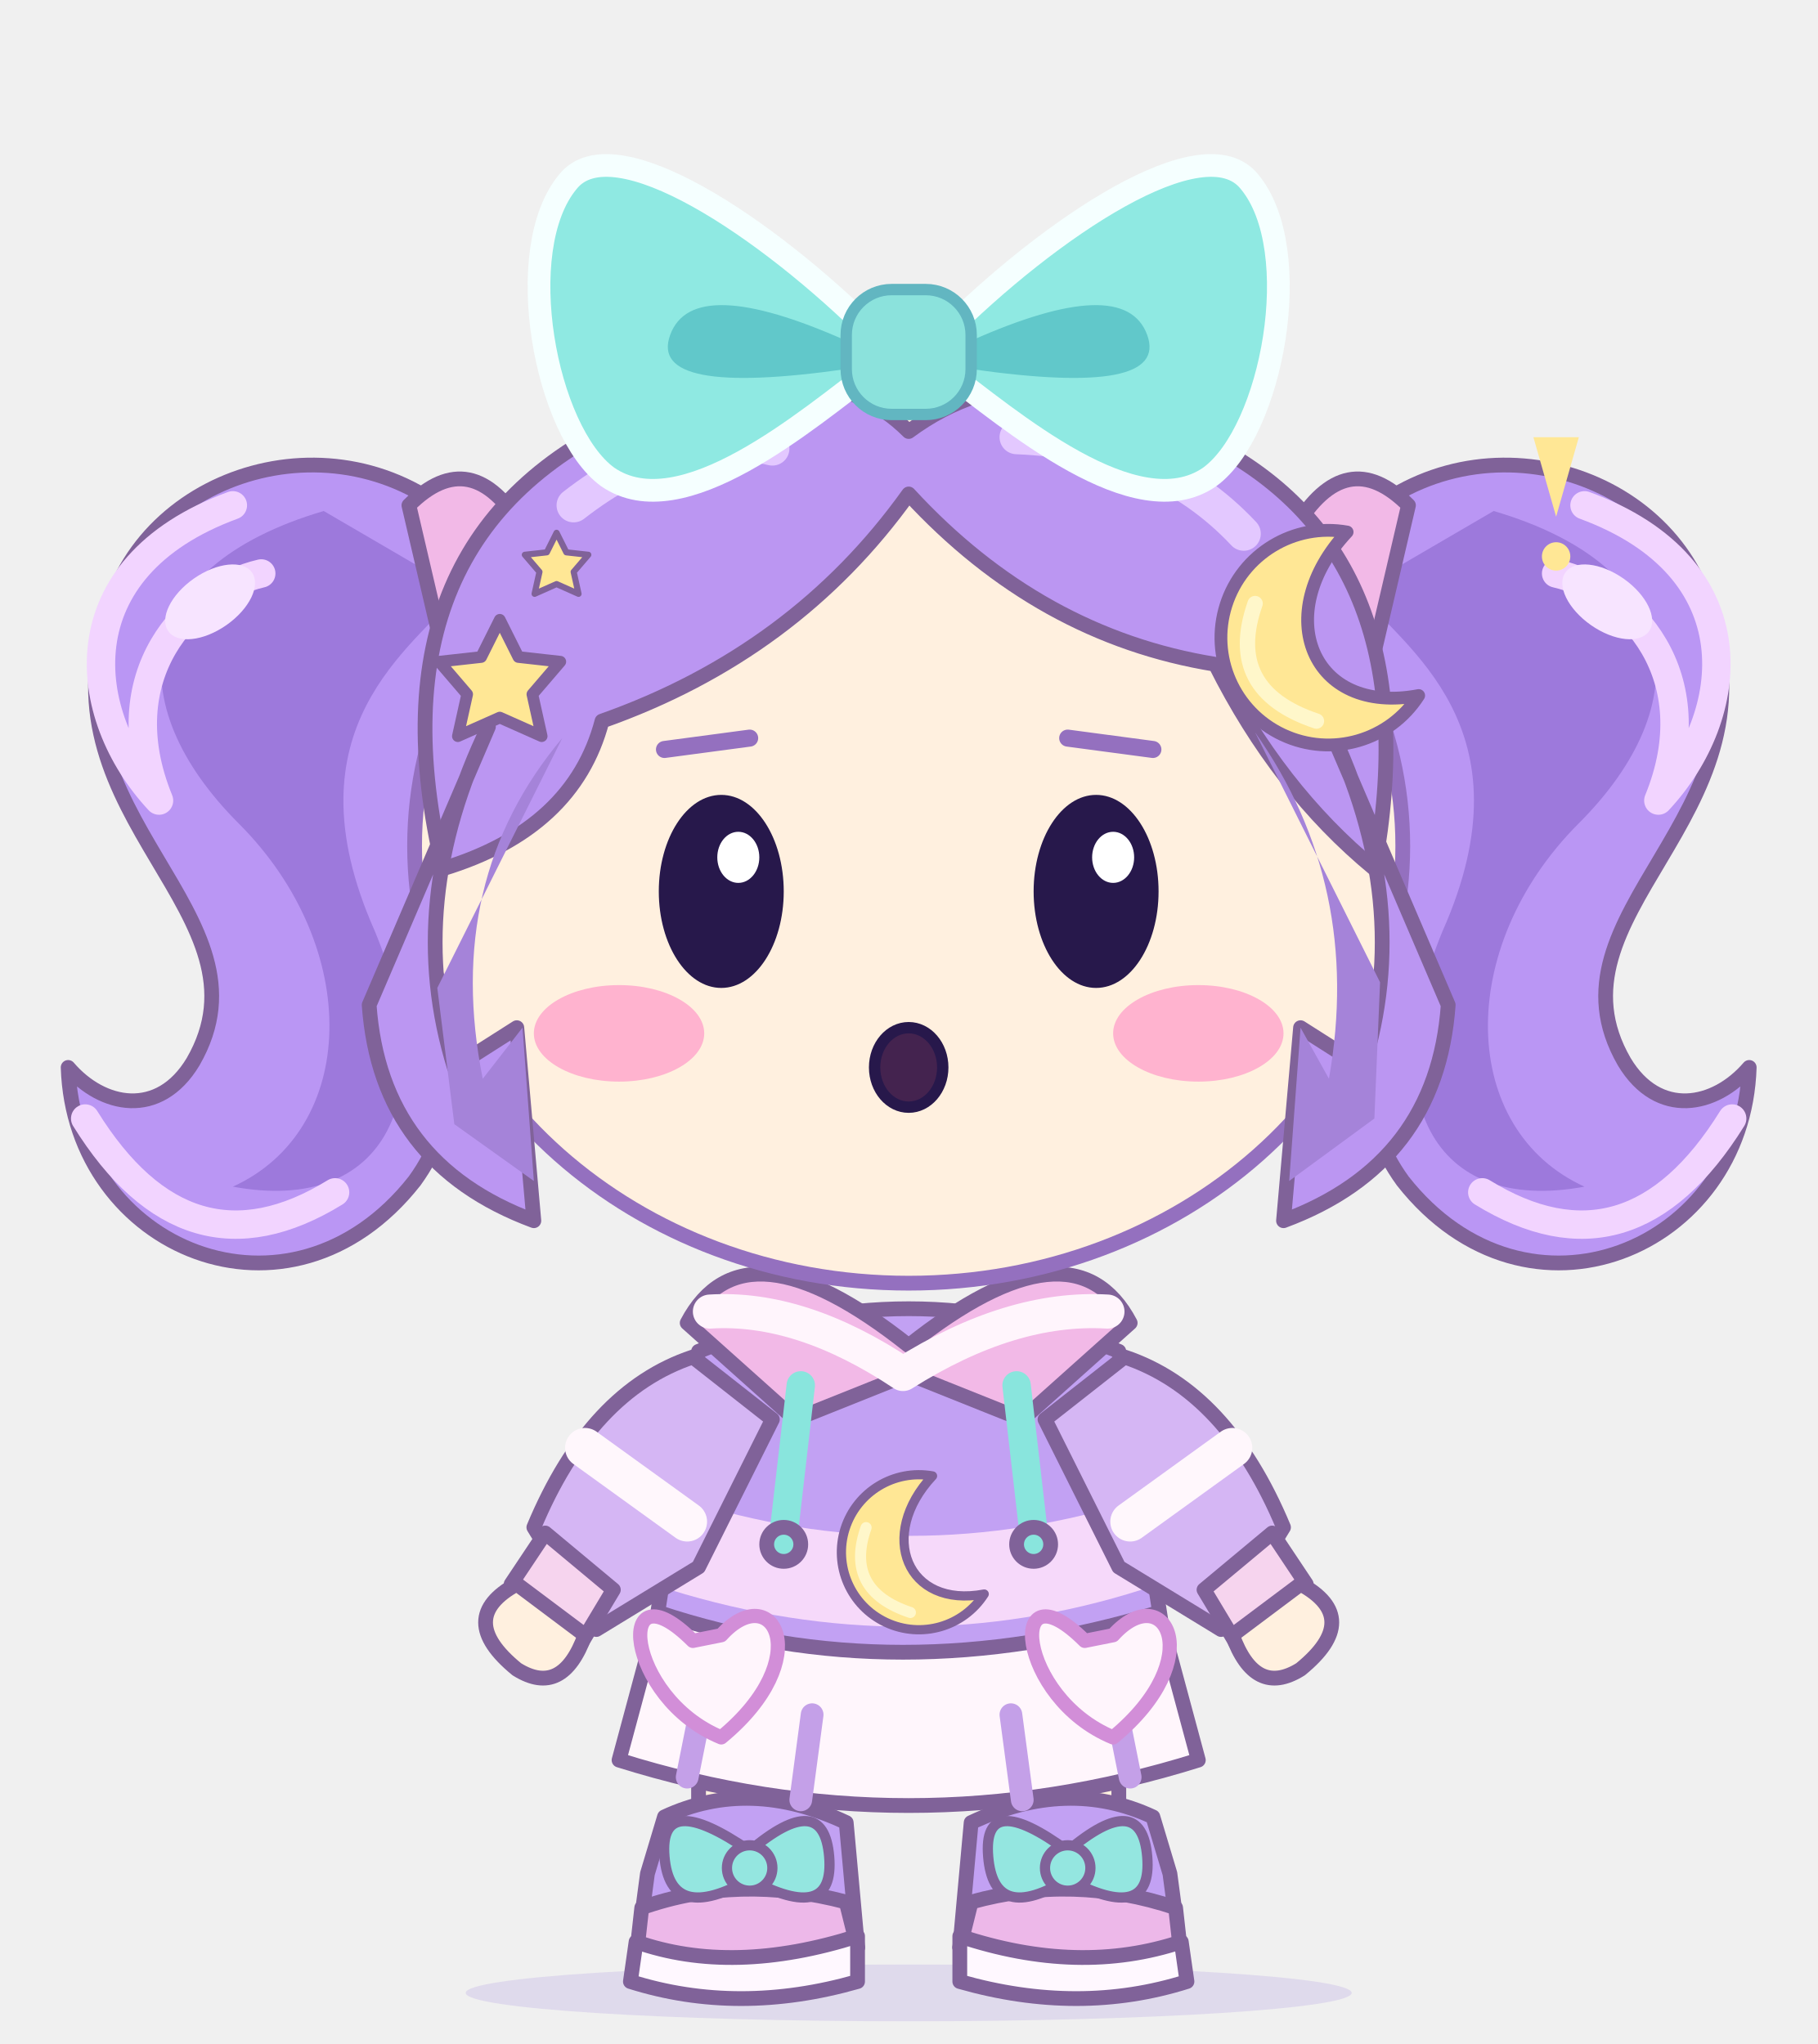
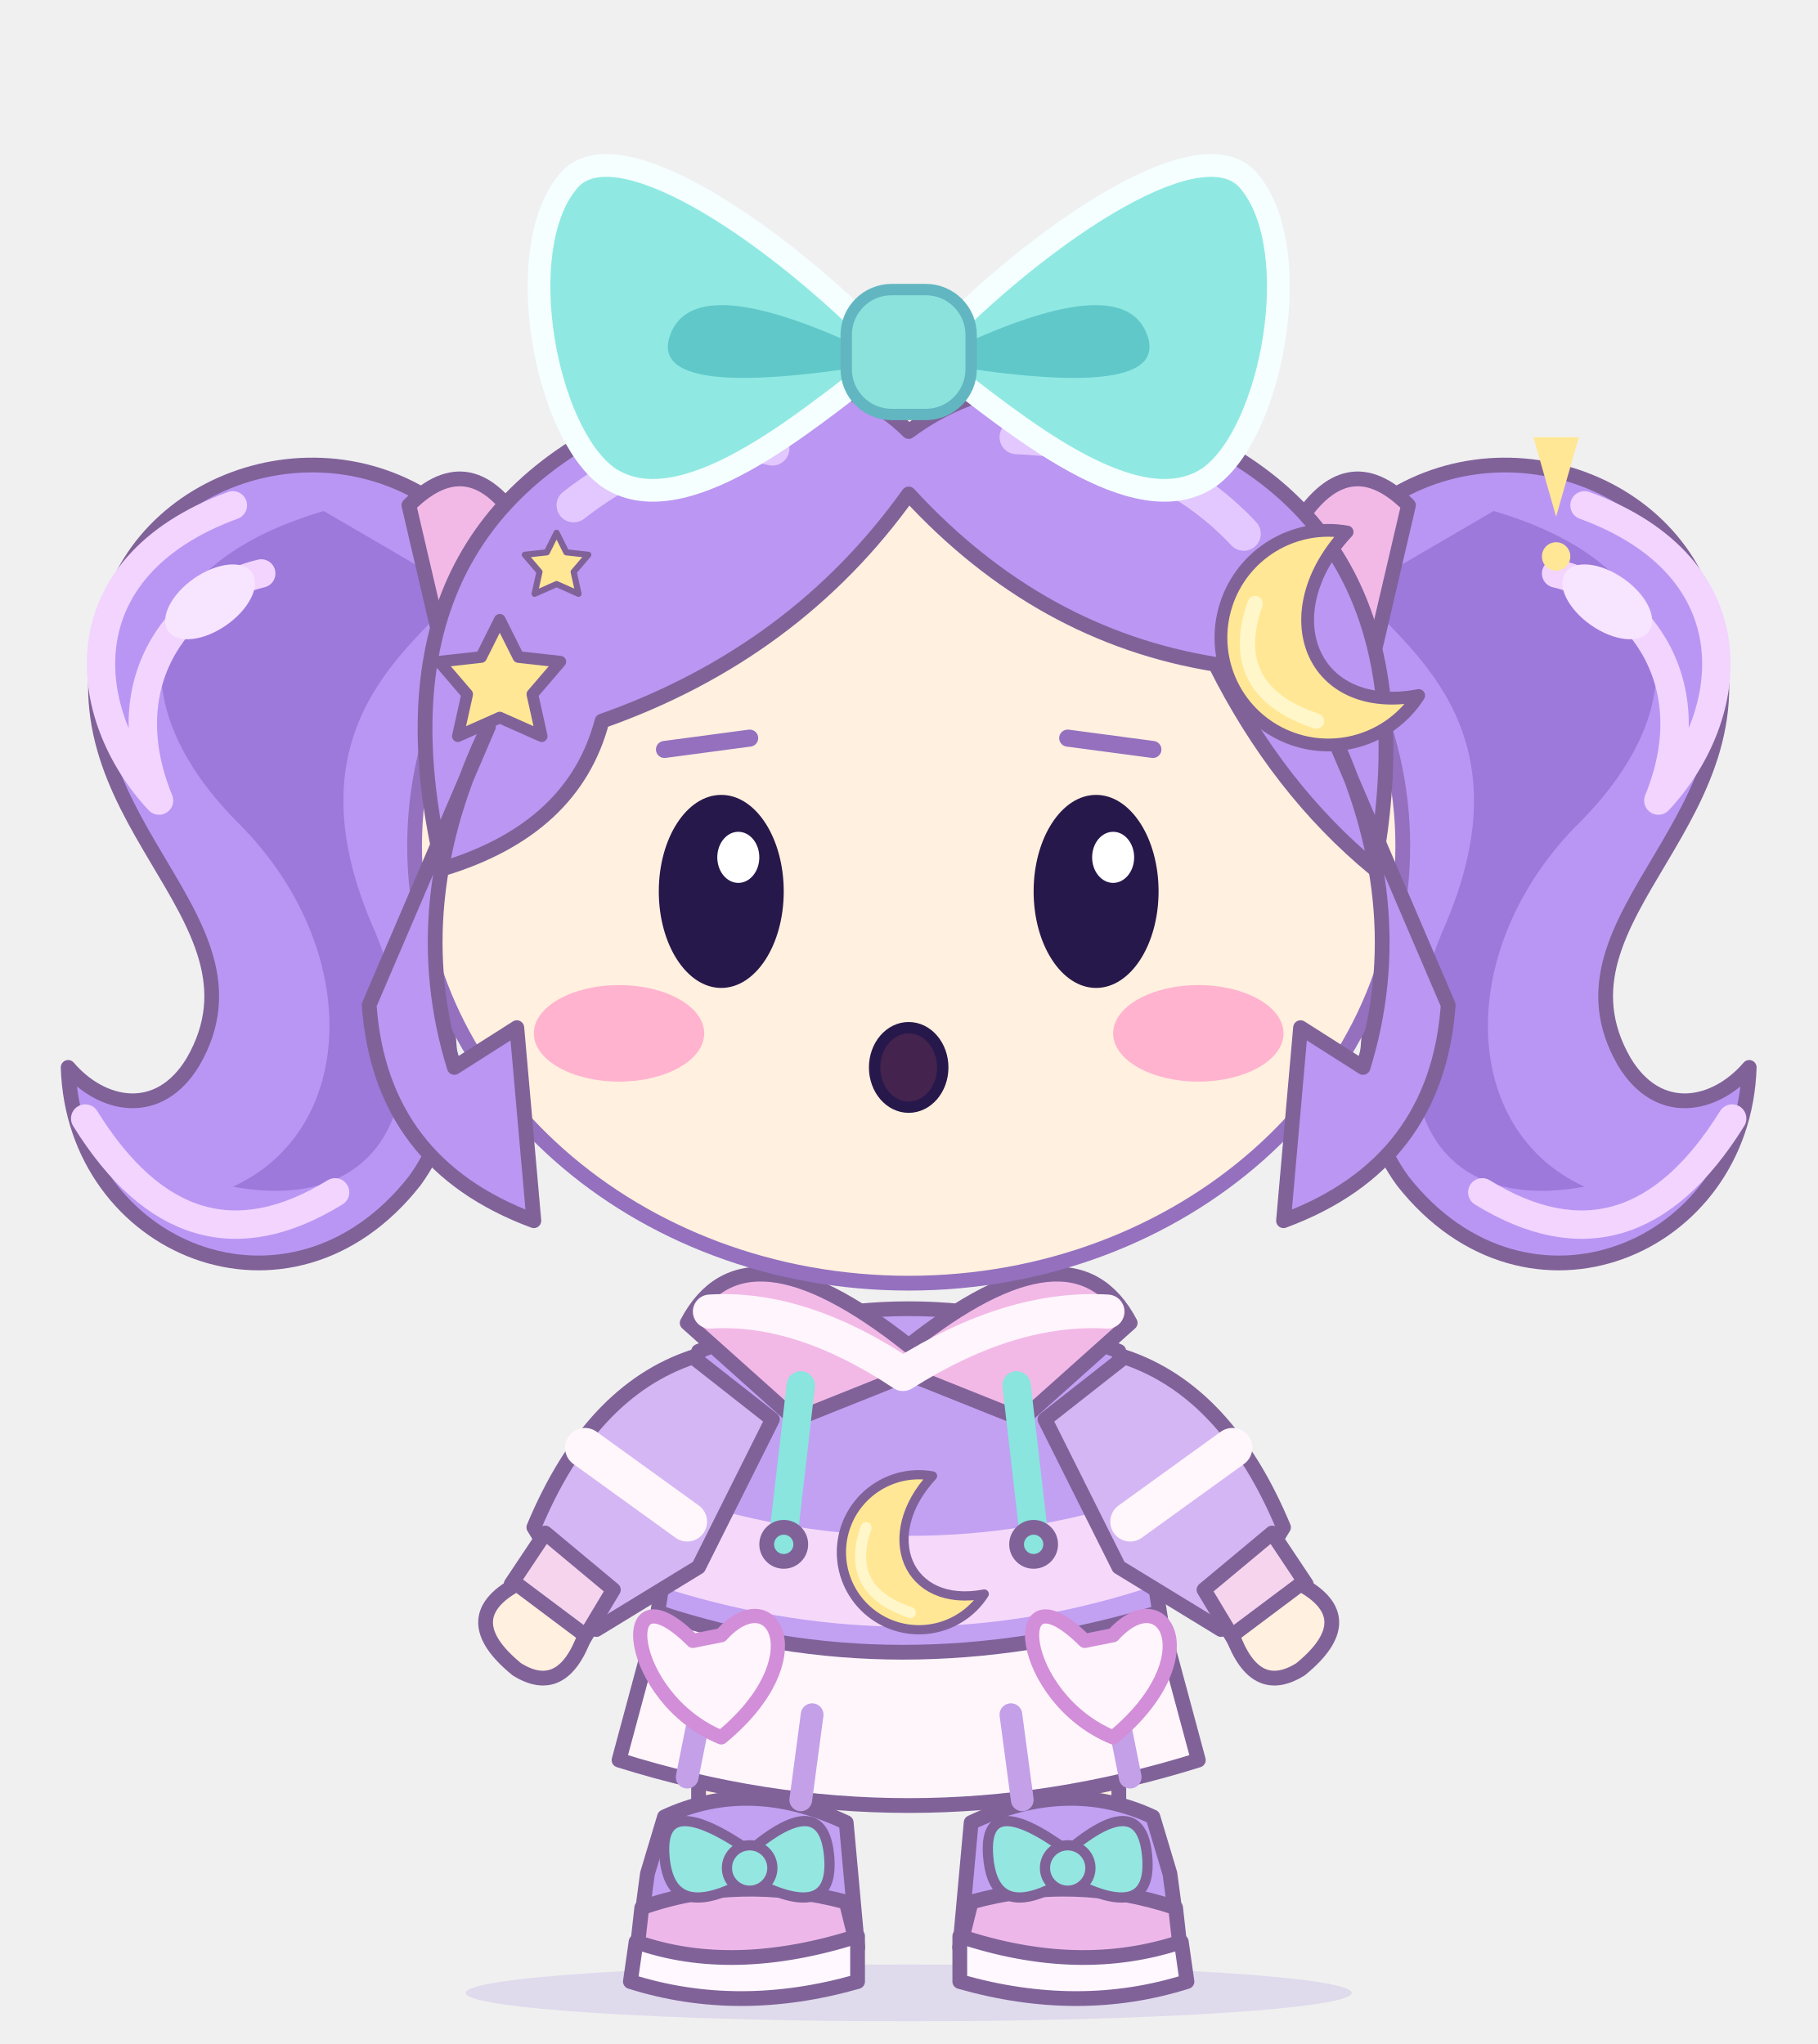
<svg xmlns="http://www.w3.org/2000/svg" class="luna2" viewBox="0 0 320 360" preserveAspectRatio="xMidYMid meet" role="img" aria-label="Luna — error" data-character="luna" data-science-outfit="false" data-listening-disabled="false" data-state="error" data-outfit="home" data-reduced-motion="true" data-audio="unavailable" data-compact="false">
  <ellipse class="l2-ground" cx="160" cy="351" rx="78" ry="5" fill="#a58cdd" opacity=".22" />
  <g class="l2-character" fill="none" stroke="#806299" stroke-width="2.6" stroke-linecap="round" stroke-linejoin="round">
    <g transform="translate(0 0)">
      <g transform="translate(83 108)">
        <g class="l2-pigtail" style="transform-origin:0 0">
          <g transform="translate(-83 -108)">
            <path d="M83 94C62 72 26 82 19 108 7 144 49 161 34 187 28 197 18 195 12 188 13 220 51 236 73 208 89 186 68 162 78 141 88 125 101 110 83 94Z" fill="#ba96f4" />
            <path d="M57 90C23 100 21 124 42 145 64 167 63 199 41 209 68 214 78 193 66 164 50 128 73 114 81 104Z" fill="#9d79dc" stroke="none" />
            <path d="M41 89C11 100 14 126 28 141 19 119 33 104 46 101M15 197Q33 226 59 210" fill="none" stroke="#f2d4ff" stroke-width="5" />
            <ellipse cx="37" cy="106" rx="9" ry="5" transform="rotate(-35 37 106)" fill="#f7e4ff" stroke="none" />
            <path d="M72 89Q83 78 92 93L94 112 79 119Z" fill="#f2b9e7" />
          </g>
        </g>
      </g>
    </g>
    <g transform="translate(320 0) scale(-1 1)">
      <g transform="translate(83 108)">
        <g class="l2-pigtail" style="transform-origin:0 0">
          <g transform="translate(-83 -108)">
            <path d="M83 94C62 72 26 82 19 108 7 144 49 161 34 187 28 197 18 195 12 188 13 220 51 236 73 208 89 186 68 162 78 141 88 125 101 110 83 94Z" fill="#ba96f4" />
            <path d="M57 90C23 100 21 124 42 145 64 167 63 199 41 209 68 214 78 193 66 164 50 128 73 114 81 104Z" fill="#9d79dc" stroke="none" />
            <path d="M41 89C11 100 14 126 28 141 19 119 33 104 46 101M15 197Q33 226 59 210" fill="none" stroke="#f2d4ff" stroke-width="5" />
            <ellipse cx="37" cy="106" rx="9" ry="5" transform="rotate(-35 37 106)" fill="#f7e4ff" stroke="none" />
            <path d="M72 89Q83 78 92 93L94 112 79 119Z" fill="#f2b9e7" />
          </g>
        </g>
      </g>
    </g>
    <g class="l2-body">
      <g class="l2-feet">
        <path d="M123 300V324H145V300M175 300V324H197V300" fill="#fff0df" />
        <path d="M117 320Q132 313 149 321L151 343Q136 351 112 345L114 330Z M171 321Q188 313 203 320L206 330 208 345Q184 351 169 343Z" fill="#c2a1f3" />
        <path d="M113 336Q130 330 149 335L151 343Q132 350 112 345ZM171 335Q189 330 207 336L208 345Q189 350 169 343Z" fill="#edb8e9" />
        <path d="M112 342Q129 348 151 341V349Q130 355 111 349ZM169 341Q190 348 208 342L209 349Q190 355 169 349Z" fill="#fff8ff" />
        <g fill="#94e6e0" stroke-width="1.8">
          <path d="M132 326Q116 315 117 327T132 331Q147 339 146 327T132 326ZM188 326Q173 315 174 327T188 331Q203 339 202 327T188 326Z" />
          <circle cx="132" cy="329" r="4" />
          <circle cx="188" cy="329" r="4" />
        </g>
        <g class="liam-laces" fill="none" stroke="#f6f7ff" stroke-width="2.5">
          <path d="m121 323 20 2m-21 3 21 2m38-5 20-2m-20 7 21-2" />
        </g>
      </g>
      <g class="l2-outfit-home">
        <path d="M123 238Q160 223 197 238L207 302Q160 318 113 302Z" fill="#c2a1f3" />
        <path d="M116 284Q158 298 204 284L211 310Q160 326 109 310Z" fill="#fff6fc" />
        <path d="M124 298 121 313M143 302 141 317M178 302 180 317M196 298 199 313" fill="none" stroke="#c4a0e8" stroke-width="4" />
        <path d="M120 264Q160 277 201 264V280Q160 293 118 280Z" fill="#f6d9fa" stroke="none" />
        <path d="M121 233Q131 214 160 237 189 214 199 233L180 250 160 242 140 250Z" fill="#f2b9e7" />
        <path d="M125 231Q141 230 159 242 178 230 195 231" fill="none" stroke="#fff5fc" stroke-width="6" />
        <path d="M141 244 138 270M179 244 182 270" fill="none" stroke="#89e5dd" stroke-width="5" />
        <circle cx="138" cy="272" r="3" fill="#89e5dd" />
        <circle cx="182" cy="272" r="3" fill="#89e5dd" />
        <path transform="translate(159 271) scale(0.65)" d="M8-17A21 21 0 1 0 22 15C1 19-7-1 8-17Z" fill="#ffe795" stroke="#806299" stroke-width="2.5" />
        <path transform="translate(159 271) scale(0.65)" d="M-10-3Q-16 14 2 20" fill="none" stroke="#fff7ca" stroke-width="3" />
        <g class="l2-detail" fill="#fff5fc" stroke="#d28ed8" stroke-width="2.5">
          <path d="M122 289C108 275 110 299 127 306 144 292 136 278 127 288Z" />
          <path d="M191 289C177 275 179 299 196 306 213 292 205 278 196 288Z" />
        </g>
      </g>
      <g class="l2-outfit-enterprise">
        <path d="M124 282H196L205 311Q160 323 115 311Z" fill="#8a73b6" />
        <path d="M126 235Q160 225 194 235L201 294Q180 304 160 293 140 304 119 294Z" fill="#9981c3" />
        <path d="M143 231 160 259 177 231Z" fill="#fff6fc" />
        <path d="M137 233 148 251 140 258 160 283 151 241M183 233 172 251 180 258 160 283 169 241" fill="#bfa0eb" />
        <path d="M151 240 160 247 169 240 168 255 160 250 152 255Z" fill="#8de3da" />
        <circle cx="160" cy="283" r="2.6" fill="#ffdfa3" stroke="none" />
        <path d="M126 281H140M180 281H194" stroke="#d9c2f5" stroke-width="3" />
        <g class="l2-detail">
          <path d="M179 250V268" stroke="#8de3da" stroke-width="3" />
          <rect x="172" y="263" width="17" height="22" rx="3" fill="#fff8ee" />
          <circle cx="180.5" cy="270" r="3" fill="#c3a3ef" stroke="none" />
          <path d="M176 278H185" stroke="#8de3da" />
        </g>
      </g>
      <g class="liam-clothes">
        <path d="M123 286H197L199 322H174L166 304H154L146 322H121Z" fill="#697cc0" />
        <path d="M127 303v14m66-14v14M160 293v9" stroke="#485d9d" />
        <path d="M123 238Q160 223 197 238L207 302Q160 318 113 302Z" fill="#7d91d6" />
        <path d="M121 233Q131 214 160 237 189 214 199 233L180 250 160 242 140 250Z" fill="#657bbd" />
        <path d="M125 231Q141 230 159 242 178 230 195 231" fill="none" stroke="#d6e3ff" stroke-width="5" />
        <path d="M142 244v23m36-23v23" stroke="#e5eaff" stroke-width="3" />
        <g transform="translate(160 276) rotate(-22)" stroke="#ffe9ae" stroke-width="2">
          <circle r="11" fill="#f5d786" />
          <ellipse rx="21" ry="6" fill="none" />
          <path d="M-20 0q16 10 40 0" fill="none" stroke="#fff2c5" />
        </g>
        <g class="liam-labcoat">
          <path d="M123 238 141 230 157 251 152 307 113 302Z M197 238 179 230 163 251 168 307 207 302Z" fill="#fff9ef" stroke="#6e80bd" />
          <path d="m141 230-6 17 11 7-12 10 18 16m27-50 6 17-11 7 12 10-18 16" fill="#e4e9ff" stroke="#7a8ac2" />
          <path d="m121 282 21 3-2 14-21-3Z m58 3 21-3 2 14-21 3Z" fill="#f6f5ff" stroke="#8d9dcf" stroke-width="1.8" />
          <path d="m124 255-2 15m6-17-1 16" stroke="#849dd5" stroke-width="3" />
          <path d="m185 252 3 13" stroke="#d5b267" stroke-width="2" />
          <path d="m179 266 17-3 3 17-18 3Z" fill="#dae8ff" stroke="#7a8ac2" stroke-width="1.7" />
          <circle cx="189" cy="270" r="2" fill="#8aa8da" stroke="none" />
          <path d="m185 276 8-1" stroke="#8aa8da" stroke-width="1.3" />
        </g>
      </g>
      <g transform="translate(0 0)">
        <g transform="translate(126 240)">
          <g class="l2-arm l2-arm-left" style="transform-origin:0 0">
            <g transform="translate(-126 -240)">
              <path d="M122 239Q104 245 94 269L105 287 123 276 136 250Z" class="l2-sleeve" fill="#d5b6f4" />
              <path d="M96 270 108 280 102 290 90 279Z" fill="#f6d4ee" />
              <path d="M91 279Q80 285 91 294 99 299 103 288Z" fill="#fff0df" />
              <path class="l2-detail" d="M103 255 121 268" stroke="#fff7fc" stroke-width="7" />
            </g>
          </g>
        </g>
      </g>
      <g transform="translate(320 0) scale(-1 1)">
        <g transform="translate(126 240)">
          <g class="l2-arm l2-arm-right" style="transform-origin:0 0">
            <g transform="translate(-126 -240)">
              <path d="M122 239Q104 245 94 269L105 287 123 276 136 250Z" class="l2-sleeve" fill="#d5b6f4" />
              <path d="M96 270 108 280 102 290 90 279Z" fill="#f6d4ee" />
              <path d="M91 279Q80 285 91 294 99 299 103 288Z" fill="#fff0df" />
              <path class="l2-detail" d="M103 255 121 268" stroke="#fff7fc" stroke-width="7" />
            </g>
          </g>
        </g>
      </g>
    </g>
    <g transform="translate(160 213)">
      <g class="l2-head-pose" style="transform-origin:0 0">
        <g transform="translate(-160 -213)">
+           <g class="liam-hair liam-hair-back" fill="#a9c4f2" stroke="#788fc3" stroke-width="2.3">
+             <path d="M78 92C81 77 91 64 107 59C117 47 140 45 154 49C170 42 191 45 204 53C222 55 238 71 243 88C255 100 256 116 252 127C260 139 256 151 250 158C253 170 247 180 239 184C242 192 233 199 224 198C227 187 218 179 214 166C205 149 116 145 102 170C99 183 91 191 91 200C80 199 71 190 74 181C63 176 61 164 65 155C60 143 64 130 68 123C65 111 70 99 78 92Z" />
+             <path d="M78 111C68 141 80 157 84 167C89 179 81 187 85 193C95 180 97 158 95 139C93 125 88 113 78 111Z M237 112C249 137 236 151 238 165C240 174 234 185 229 191C231 178 222 165 225 148C227 132 233 124 237 112Z" fill="#91a8df" stroke="none" />
+             <path d="M143 51C153 43 166 38 160 32C156 28 146 31 142 34C146 26 159 23 168 29C179 36 172 47 160 53C155 56 148 56 143 51Z" />
+             <path d="M148 30C154 27 163 28 166 32" fill="none" stroke="#e0eeff" stroke-width="2.5" />
+             <path d="M76 125C72 139 77 149 79 154M245 137C246 148 241 154 240 161" fill="none" stroke="#d9eaff" stroke-width="3" />
+           </g>
          <ellipse class="l2-face-base" cx="160" cy="149" rx="87" ry="77" fill="#fff0df" stroke="#9470bf" />
          <g class="l2-cheeks" fill="#ffb3cf" stroke="none">
            <ellipse cx="109" cy="182" rx="15" ry="8.5" />
            <ellipse cx="211" cy="182" rx="15" ry="8.5" />
          </g>
          <g class="l2-eye-gaze" fill="#27184b" stroke="none">
            <g class="l2-eyes-open">
              <ellipse cx="127" cy="157" rx="11" ry="17" />
              <ellipse cx="193" cy="157" rx="11" ry="17" />
              <ellipse cx="130" cy="151" rx="3.7" ry="4.5" fill="#fff" />
              <ellipse cx="196" cy="151" rx="3.7" ry="4.5" fill="#fff" />
            </g>
          </g>
          <g class="l2-eyes-shut" fill="none" stroke="#27184b" stroke-width="4.5">
            <path d="M116 160Q127 147 138 160M182 160Q193 147 204 160" />
          </g>
          <g class="l2-eyes-blink" fill="none" stroke="#27184b" stroke-width="3.5">
            <path d="M117 160Q127 165 137 160M183 160Q193 165 203 160" />
          </g>
          <g class="l2-brows" fill="none" stroke="#9470bf" stroke-width="3">
            <path d="M117 132 132 130M188 130 203 132" />
          </g>
          <g fill="none" stroke="#27184b" stroke-width="3.6">
            <path class="l2-mouth-smile" d="M150 184Q160 198 170 184" />
            <path class="l2-mouth-concern" d="M152 191Q160 186 168 191" />
          </g>
          <g class="l2-mouth-small">
            <ellipse cx="160" cy="188" rx="6" ry="7" fill="#44234f" stroke="#27184b" stroke-width="2" />
          </g>
          <g class="l2-mouth-wide">
            <path d="M149 182H171Q172 200 160 200 148 200 149 182Z" fill="#44234f" stroke="#27184b" stroke-width="2" />
            <path d="M153 195Q160 189 167 195Q160 202 153 195Z" fill="#f7a5c8" stroke="none" />
          </g>
          <g class="l2-front-hair" fill="#bb96f2">
            <path d="M78 153Q64 94 112 73 144 60 160 76 183 59 213 78 252 98 242 153 225 139 214 117 183 112 160 87 140 115 106 127 101 146 78 153Z" />
            <path d="M86 128Q71 159 80 188L91 181 94 215Q67 205 65 177Z M234 128Q249 159 240 188L229 181 226 215Q253 205 255 177Z" />
-             <path d="M99 130Q78 155 85 190L92 181 94 208 80 198 77 174Z M221 129Q240 156 234 190L229 181 227 208 242 197 243 173Z" fill="#a583d9" stroke="none" />
            <path d="M101 89Q119 75 136 79M179 77Q204 78 219 94" fill="none" stroke="#e3c8ff" stroke-width="6" />
          </g>
          <g class="l2-accessories">
            <path d="M154 59C135 40 108 22 100 32 90 44 96 76 107 84 120 93 142 74 154 65Z M166 59C185 40 212 22 220 32 230 44 224 76 213 84 200 93 178 74 166 65Z" fill="#8fe9e2" stroke="#f5ffff" stroke-width="4" />
            <path d="M149 60Q122 48 118 59T149 65M171 60Q198 48 202 59T171 65" fill="#61c8ca" stroke="none" />
            <rect x="149" y="51" width="22" height="22" rx="8" fill="#8be2dc" stroke="#62b6c1" stroke-width="2" />
            <path transform="translate(230 109) scale(0.9)" d="M8-17A21 21 0 1 0 22 15C1 19-7-1 8-17Z" fill="#ffe795" stroke="#806299" stroke-width="2.5" />
            <path transform="translate(230 109) scale(0.9)" d="M-10-3Q-16 14 2 20" fill="none" stroke="#fff7ca" stroke-width="3" />
            <g class="l2-detail">
              <path transform="translate(88 119) scale(0.82)" d="M0-12 4-4 13-3 7 4 9 13 0 9-9 13-7 4-13-3-4-4Z" fill="#ffe795" stroke="#806299" stroke-width="2.5" stroke-linejoin="round" />
              <path transform="translate(98 99) scale(0.43)" d="M0-12 4-4 13-3 7 4 9 13 0 9-9 13-7 4-13-3-4-4Z" fill="#ffe795" stroke="#806299" stroke-width="2.5" stroke-linejoin="round" />
            </g>
          </g>
-           <g class="liam-hair" fill="#9faef5" stroke="#727aca" stroke-width="2.3">
-             <path d="M146 47Q170 22 150 22 127 26 119 38 122 16 145 13 176 9 181 28 184 40 171 48Z" />
-             <path d="M89 75Q74 92 61 87L68 99Q59 110 42 106 46 123 62 127L51 137Q40 139 34 132 37 154 62 157L51 167 40 165Q47 184 69 182L59 191 48 191Q58 210 82 201L88 215 106 197 111 137 213 134 221 200Q236 217 252 204L243 196Q268 194 276 178 263 185 252 175 276 169 278 151 267 162 251 148 277 142 279 122 266 137 250 122 262 111 256 98 249 103Q239 84 232 75 213 52 175 52 125 44 89 75Z" />
-             <path d="M66 127Q82 119 86 99 77 133 62 143L76 148Q82 166 69 175 90 174 99 151L101 186 87 200 80 192 69 197 71 178 60 176 69 157 59 153 72 139Z M230 108Q226 138 243 150L234 159 247 175 235 182 243 198 224 190 219 145Z" fill="#7d8ee0" stroke="none" />
-             <path d="M87 140Q78 99 105 80 125 62 157 70 178 55 202 72 235 81 237 119L229 149Q213 148 201 128L204 144Q180 137 169 112L166 141Q147 134 138 109 133 135 113 143L118 128Q104 146 88 150Z" />
-             <path d="M156 76Q139 91 153 120L164 131 162 110 172 122Q162 94 169 76 M198 81Q216 105 222 127L229 136 225 111 217 90Z" fill="#bec7ff" stroke="none" />
-             <path d="M94 98Q90 119 81 128M122 82Q109 92 108 106M177 74Q188 70 198 78M57 146q8 5 15 3M244 159q13 9 21 1" fill="none" stroke="#e0e9ff" stroke-width="4" />
-             <path d="M133 28q17-16 31-6" fill="none" stroke="#e0e9ff" stroke-width="3" />
+           <g class="liam-hair" fill="#afcaf5" stroke="#788fc3" stroke-width="2.3">
+             <path d="M78 113C74 86 91 62 119 54C137 48 153 48 163 51C182 45 207 52 222 66C238 80 244 99 241 119C225 127 207 113 193 104C170 93 130 94 110 116C96 128 86 125 78 113Z" />
+             <path d="M98 91C83 100 81 118 73 127C68 133 66 134 65 132C62 143 68 153 77 154C85 155 90 147 92 138C94 127 103 118 107 106C109 98 105 92 98 91Z" fill="#a3bdee" />
+             <path d="M226 100C238 106 239 122 245 132C249 140 249 148 244 153C244 145 234 141 231 132C233 146 241 154 240 164C239 174 232 178 226 178C231 171 224 162 225 151C224 136 215 120 219 108C220 103 223 101 226 100Z" fill="#a3bdee" />
+             <path d="M83 141C75 150 78 162 73 168C68 172 68 174 74 178C80 182 86 178 87 173C86 182 90 186 94 187C96 177 91 170 94 160C98 150 91 143 83 141Z" fill="#a8c3f1" />
+             <path d="M79 132C75 140 75 144 78 146M84 156C82 161 85 167 82 170M237 118C237 125 241 129 242 133" fill="none" stroke="#dceaff" stroke-width="3" />
+             <path d="M116 70C99 78 91 94 90 108C89 120 84 129 80 132C91 134 103 124 107 116C116 104 124 89 129 78C127 72 122 69 116 70Z" />
+             <path d="M142 66C124 70 116 87 112 101C109 115 103 124 99 128C112 130 127 119 132 109C139 98 150 83 151 73C150 69 146 67 142 66Z" fill="#b7d1f8" />
+             <path d="M192 66C211 68 223 84 228 98C232 111 236 118 240 121C230 127 217 119 210 111C201 100 190 83 184 75C183 70 187 67 192 66Z" />
+             <path d="M171 63C190 63 199 80 203 94C206 109 211 119 217 125C204 126 192 117 187 107C179 95 169 84 167 73C166 68 167 64 171 63Z" fill="#a8c2f1" />
+             <path d="M151 64C137 76 136 91 141 106C144 118 154 130 161 133C168 131 174 119 175 108C177 91 168 80 169 70C165 63 158 61 151 64Z" fill="#b6d0f7" />
+             <path d="M148 80C142 99 151 118 160 126C157 110 159 96 161 84C160 77 152 75 148 80Z M187 80C192 93 194 109 206 118C202 105 202 90 194 82C191 79 188 78 187 80Z" fill="#93aade" stroke="none" opacity=".7" />
+             <path d="M119 82C114 87 111 96 109 102M153 76C149 83 149 90 151 96M180 75C186 79 189 85 190 90M216 87C220 94 222 100 223 104" fill="none" stroke="#dfedff" stroke-width="3.5" />
          </g>
          <g class="liam-goggles" stroke="#39375e" stroke-width="3.5">
            <path d="M82 104Q88 52 160 56 226 53 239 105" fill="none" stroke-width="9" />
            <path d="M145 65Q160 57 175 65" fill="none" stroke-width="7" />
            <g transform="rotate(-17 120 64)">
              <ellipse cx="120" cy="64" rx="30" ry="21" fill="#9692b5" />
              <ellipse cx="120" cy="62" rx="24" ry="15" fill="#c4d7ff" stroke="#f5eaff" stroke-width="2.5" />
              <path d="m107 68 18-19m-8 23 17-18" stroke="#fff9ef" stroke-width="4" />
            </g>
            <g transform="rotate(17 200 64)">
              <ellipse cx="200" cy="64" rx="30" ry="21" fill="#9692b5" />
              <ellipse cx="200" cy="62" rx="24" ry="15" fill="#c4d7ff" stroke="#f5eaff" stroke-width="2.5" />
              <path d="m186 66 17-18m-7 23 15-17" stroke="#fff9ef" stroke-width="4" />
            </g>
          </g>
          <g class="liam-moon">
            <path transform="translate(226 106) scale(0.88)" d="M8-17A21 21 0 1 0 22 15C1 19-7-1 8-17Z" fill="#ffe795" stroke="#806299" stroke-width="2.5" />
            <path transform="translate(226 106) scale(0.88)" d="M-10-3Q-16 14 2 20" fill="none" stroke="#fff7ca" stroke-width="3" />
          </g>
          <g class="liam-glasses" fill="none" stroke="#35365d" stroke-width="3.2">
            <circle cx="126" cy="162" r="25" />
            <circle cx="194" cy="162" r="25" />
            <path d="M151 160q9-7 18 0m-68-4-13-5m131 5 13-5" />
            <path d="M110 146q7-5 13-4M178 146q7-5 13-4" stroke="#fff" stroke-width="2" />
          </g>
          <g class="l2-sleep-mask">
            <path d="M88 153 104 159M216 159 232 153" fill="none" stroke="#9b79cb" stroke-width="7" />
            <path d="M104 146Q124 136 147 146 160 152 173 146 196 136 216 146L216 174Q198 193 177 178 160 168 143 178 122 193 104 174Z" fill="#b792ee" stroke="#f0d9ff" stroke-width="3" />
            <path d="M117 163Q127 174 138 163M182 163Q193 174 203 163" fill="none" stroke="#fff0ff" stroke-width="3" />
            <path transform="translate(160 153) scale(0.34)" d="M8-17A21 21 0 1 0 22 15C1 19-7-1 8-17Z" fill="#ffe795" stroke="#806299" stroke-width="2.5" />
            <path transform="translate(160 153) scale(0.34)" d="M-10-3Q-16 14 2 20" fill="none" stroke="#fff7ca" stroke-width="3" />
          </g>
          <g class="l2-mouth-snore" fill="#44234f" stroke="#27184b" stroke-width="2">
            <path class="l2-snore-closed" d="M155 193Q160 198 165 193" fill="none" stroke-width="3.4" stroke-linecap="round" />
            <ellipse class="l2-snore-open" cx="160" cy="194" rx="6" ry="8" />
            <path class="l2-snore-tongue" d="M156 198Q160 194 164 198Q160 203 156 198Z" fill="#f7a5c8" stroke="none" />
          </g>
        </g>
      </g>
    </g>
    <g class="l2-hand-think">
      <path d="M116 247Q112 236 127 225L143 230Q141 247 126 255Z" class="l2-sleeve" fill="#d5b6f4" />
      <path d="M127 226 131 219 145 225 142 232Z" fill="#f6d4ee" />
      <path d="M132 221Q126 210 133 208L138 214Q134 201 141 203L146 215Q153 209 154 216L145 228Z" fill="#fff0df" />
    </g>
    <g class="l2-laptop">
      <path d="M106 312H219L232 331H101Z" fill="#bba0e3" />
      <path d="M139 281H229L219 328H130Z" fill="#9d80cb" stroke="#e7d2ff" stroke-width="3" />
      <path transform="translate(180 303) scale(0.46)" d="M8-17A21 21 0 1 0 22 15C1 19-7-1 8-17Z" fill="#ffe795" stroke="#806299" stroke-width="2.5" />
      <path transform="translate(180 303) scale(0.46)" d="M-10-3Q-16 14 2 20" fill="none" stroke="#fff7ca" stroke-width="3" />
      <path d="M102 333H230" stroke="#806299" stroke-width="4" />
    </g>
  </g>
  <g class="l2-effects" stroke="none">
    <g class="l2-thinking-dots" fill="#f8e9ff">
      <circle cx="146" cy="14" r="3" />
      <circle cx="160" cy="14" r="3" />
      <circle cx="174" cy="14" r="3" />
    </g>
    <g class="l2-listening-lines" fill="none" stroke="#93ede5" stroke-width="4">
      <path d="m271 43 4-18m11 26 13-15m-5 29 20-6" />
    </g>
    <g class="l2-sparkles">
      <path transform="translate(40 244) scale(0.65)" d="M0-12 4-4 13-3 7 4 9 13 0 9-9 13-7 4-13-3-4-4Z" fill="#ffe795" stroke="#806299" stroke-width="2.5" stroke-linejoin="round" />
      <path transform="translate(278 238) scale(0.8)" d="M0-12 4-4 13-3 7 4 9 13 0 9-9 13-7 4-13-3-4-4Z" fill="#ffe795" stroke="#806299" stroke-width="2.5" stroke-linejoin="round" />
      <path transform="translate(273 47) scale(0.45)" d="M0-12 4-4 13-3 7 4 9 13 0 9-9 13-7 4-13-3-4-4Z" fill="#ffe795" stroke="#806299" stroke-width="2.5" stroke-linejoin="round" />
    </g>
    <g class="l2-oops" fill="#ffe795">
      <path d="M270 77 274 91 278 77Z" />
      <circle cx="274" cy="98" r="2.5" />
    </g>
    <g class="l2-zzz" fill="#e8d0ff" font-family="system-ui,sans-serif" font-weight="700">
      <text x="260" y="145" font-size="14">z</text>
      <text x="277" y="127" font-size="20">z</text>
      <text x="292" y="104" font-size="25">Z</text>
    </g>
  </g>
  <style>/* Every animated group has one transform owner. Face/head never scale. */
.luna2 { display:block; width:100%; height:auto; aspect-ratio:8/9; overflow:hidden; }
.luna2 * { transform-box:view-box; }
.luna2 .l2-outfit-enterprise,
.luna2 .l2-eyes-shut,.luna2 .l2-eyes-blink,.luna2 .l2-mouth-small,.luna2 .l2-mouth-wide,
.luna2 .l2-mouth-concern,.luna2 .l2-mouth-snore,.luna2 .l2-sleep-mask,.luna2 .l2-laptop,.luna2 .l2-effects &gt; g,
.luna2 .l2-hand-think,.luna2 .l2-listening-glow,.luna2 .l2-brows { opacity:0; }
.luna2[data-outfit="enterprise"] .l2-outfit-home { display:none; }
.luna2[data-outfit="enterprise"] .l2-outfit-enterprise { opacity:1; }
.luna2[data-outfit="enterprise"] .l2-sleeve { fill:#9981c3; }
.luna2[data-compact="true"] .l2-detail { display:none; }
.luna2[data-state="listening"] .l2-listening-lines { opacity:.85; }
.luna2[data-state="thinking"] .l2-thinking-dots { opacity:1; }
.luna2[data-state="thinking"] .l2-eye-gaze { transform:translate(3px,-4px); }
.luna2[data-state="thinking"] .l2-head-pose { transform:rotate(-4deg); }
.luna2[data-state="thinking"] .l2-arm-left { opacity:0; }
.luna2[data-state="thinking"] .l2-hand-think { opacity:1; }
.luna2[data-state="working"] .l2-laptop { opacity:1; }
.luna2[data-state="working"] .l2-eye-gaze { transform:translate(0,4px); }
.luna2[data-state="working"] .l2-arm { transform:rotate(-25deg); }
.luna2[data-state="happy"] .l2-eyes-open,
.luna2[data-state="sleeping"] .l2-eyes-open { opacity:0; }
.luna2[data-state="happy"] .l2-eyes-shut,
.luna2[data-state="happy"] .l2-sparkles { opacity:1; }
.luna2[data-state="happy"] .l2-mouth-smile,
.luna2[data-state="error"] .l2-mouth-smile { opacity:0; }
.luna2[data-state="happy"] .l2-mouth-wide { opacity:1; }
.luna2[data-state="error"] .l2-mouth-small,
.luna2[data-state="error"] .l2-oops,.luna2[data-state="error"] .l2-brows { opacity:1; }
.luna2[data-state="sleeping"] .l2-mouth-smile { opacity:0; }
.luna2[data-state="sleeping"] .l2-sleep-mask,
.luna2[data-state="sleeping"] .l2-zzz { opacity:1; }
.luna2[data-state="sleeping"] .l2-mouth-snore { opacity:1; }
.luna2[data-state="sleeping"] .l2-snore-open,
.luna2[data-state="sleeping"] .l2-snore-tongue { opacity:0; animation:l2-snore-open 3.6s steps(1,end) infinite; }
.luna2[data-state="sleeping"] .l2-snore-closed { opacity:1; animation:l2-snore-closed 3.6s steps(1,end) infinite; }
.luna2[data-state="talking"] .l2-mouth-smile { opacity:0; }
.luna2[data-state="talking"] .l2-mouth-small { opacity:1; }

/* Static proportions were raster-checked before motion was introduced. */
.luna2 .l2-character { animation:l2-breathe 5.6s ease-in-out infinite; }
.luna2 .l2-pigtail { animation:l2-hair 6.7s ease-in-out infinite; }
.luna2 .l2-head-pose,.luna2 .l2-eye-gaze,.luna2 .l2-arm { transition:transform 360ms ease; }
.luna2:not([data-state="sleeping"]):not([data-state="happy"]) .l2-eyes-open { animation:l2-blink-open 17s steps(1,end) infinite; }
.luna2:not([data-state="sleeping"]):not([data-state="happy"]) .l2-eyes-blink { animation:l2-blink-shut 17s steps(1,end) infinite; }
.luna2[data-state="listening"] .l2-pigtail { animation:l2-perk 3.8s ease-in-out infinite; }
.luna2[data-state="thinking"] .l2-thinking-dots circle { animation:l2-dot 1.8s ease-in-out infinite; }
.luna2[data-state="thinking"] .l2-thinking-dots circle:nth-child(2) { animation-delay:.25s; }
.luna2[data-state="thinking"] .l2-thinking-dots circle:nth-child(3) { animation-delay:.5s; }
.luna2[data-state="working"] .l2-arm { animation:l2-type .85s ease-in-out infinite; }
.luna2[data-state="working"] .l2-arm-right { animation-delay:.42s; }
.luna2[data-state="working"] .l2-eye-gaze { animation:l2-glance 7s ease-in-out infinite; }
.luna2[data-state="talking"][data-audio="unavailable"] .l2-mouth-small { animation:l2-mouth-a .64s steps(1,end) infinite; }
.luna2[data-state="talking"][data-audio="unavailable"] .l2-mouth-wide { animation:l2-mouth-b .64s steps(1,end) infinite; }
.luna2[data-state="talking"][data-audio="closed"] .l2-mouth-small { opacity:0; }
.luna2[data-state="talking"][data-audio="closed"] .l2-mouth-smile { opacity:1; }
.luna2[data-state="talking"][data-audio="wide"] .l2-mouth-small { opacity:0; }
.luna2[data-state="talking"][data-audio="wide"] .l2-mouth-wide { opacity:1; }
.luna2[data-state="happy"] .l2-character { animation:l2-celebrate .85s ease-out 1; }
.luna2[data-state="happy"] .l2-sparkles { animation:l2-sparkle 1.4s ease-out 1; }
.luna2[data-state="error"] .l2-mouth-small { animation:l2-surprise 1.1s steps(1,end) forwards; }
.luna2[data-state="error"] .l2-mouth-concern { animation:l2-concern 1.1s steps(1,end) forwards; }
.luna2[data-state="sleeping"] .l2-character { animation-duration:6.8s; }
.luna2[data-state="sleeping"] .l2-head-pose { animation:l2-sleep-bob 4.8s ease-in-out infinite; }
.luna2[data-state="sleeping"] .l2-zzz { animation:l2-drift 5s ease-in-out infinite; }
@keyframes l2-breathe { 0%,100% { transform:translateY(0); } 50% { transform:translateY(-2px); } }
@keyframes l2-hair { 0%,100% { transform:rotate(0); } 50% { transform:rotate(1deg); } }
@keyframes l2-perk { 0%,100% { transform:rotate(3deg); } 50% { transform:rotate(4deg); } }
/* Unequal blink intervals (3.4, 5.3, 2.5, 5.8 seconds), no eye/face scaling. */
@keyframes l2-blink-open { 0%,21%,52%,67%,100% { opacity:1; } 20%,51%,66% { opacity:0; } }
@keyframes l2-blink-shut { 0%,21%,52%,67%,100% { opacity:0; } 20%,51%,66% { opacity:1; } }
@keyframes l2-dot { 0%,100% { opacity:.35; } 50% { opacity:1; } }
@keyframes l2-type { 0%,100% { transform:rotate(-25deg) translateY(0); } 50% { transform:rotate(-25deg) translateY(5px); } }
@keyframes l2-sleep-bob { 0%,100% { transform:translateY(0) rotate(0); } 50% { transform:translateY(1.5px) rotate(.6deg); } }
@keyframes l2-snore-open { 0%,28%,64%,100% { opacity:0; } 34%,58% { opacity:1; } }
@keyframes l2-snore-closed { 0%,28%,64%,100% { opacity:1; } 34%,58% { opacity:0; } }
@keyframes l2-glance { 0%,65%,100% { transform:translateY(4px); } 75%,90% { transform:translateY(0); } }
@keyframes l2-mouth-a { 0%,55%,100% { opacity:1; } 25%,75% { opacity:0; } }
@keyframes l2-mouth-b { 0%,55%,100% { opacity:0; } 25%,75% { opacity:1; } }
@keyframes l2-celebrate { 0%,65%,100% { transform:translateY(0); } 30% { transform:translateY(-7px); } 80% { transform:translateY(-2px); } }
@keyframes l2-sparkle { 0% { opacity:0; } 30%,70%,100% { opacity:1; } }
@keyframes l2-surprise { 0% { opacity:1; } 100% { opacity:0; } }
@keyframes l2-concern { 0% { opacity:0; } 100% { opacity:1; } }
@keyframes l2-drift { 0%,100% { opacity:.35; transform:translateY(0); } 50% { opacity:.9; transform:translateY(-7px); } }
.luna2[data-paused="true"] * { animation-play-state:paused !important; }
.luna2[data-reduced-motion="true"] * { animation:none !important; transition:none !important; }
@media (prefers-reduced-motion:reduce) { .luna2 * { animation:none !important; transition:none !important; } }
/* Liam shares the face, pose groups, and controller. Wardrobe never remounts SVG. */
.luna2 .liam-hair,.luna2 .liam-clothes,.luna2 .liam-goggles,.luna2 .liam-labcoat,.luna2 .liam-glasses,.luna2 .liam-moon,.luna2 .liam-laces { display:none; }
.luna2[data-character="liam"] .l2-pigtail,.luna2[data-character="liam"] .l2-front-hair,.luna2[data-character="liam"] .l2-accessories,.luna2[data-character="liam"] .l2-outfit-home,.luna2[data-character="liam"] .l2-outfit-enterprise { display:none; }
.luna2[data-character="liam"] .liam-hair,.luna2[data-character="liam"] .liam-clothes,.luna2[data-character="liam"] .liam-glasses,.luna2[data-character="liam"] .liam-moon { display:inline; }
.luna2[data-character="liam"] .l2-sleeve { fill:#8fa2e1; }
.luna2[data-character="liam"][data-science-outfit="true"] .liam-labcoat,.luna2[data-character="liam"][data-science-outfit="true"] .liam-goggles { display:inline; }
.luna2[data-character="liam"][data-science-outfit="true"] .l2-sleeve { fill:#fffdf5; }
.luna2[data-character="liam"][data-science-outfit="true"] .liam-goggles { animation:liam-adjust .7s ease-out 1; transform-origin:160px 80px; }
.luna2[data-listening-disabled="true"] .l2-sleep-mask { opacity:1; }
@keyframes liam-adjust { 50% { transform:translateY(-3px) rotate(-2deg); } }
@media(prefers-reduced-motion:reduce) { .luna2 .liam-goggles { animation:none!important; } }
.luna2[data-reduced-motion="true"] .liam-goggles,.luna2[data-paused="true"] .liam-goggles { animation:none; }
.luna2[data-character="liam"] .l2-feet &gt; path:nth-child(2) { fill:#8eafd8; }
.luna2[data-character="liam"] .l2-feet &gt; path:nth-child(3) { fill:#b9d7e9; }
.luna2[data-character="liam"] .l2-feet &gt; g { display:none; }
.luna2[data-character="liam"] .liam-laces { display:inline; }
.luna2[data-character="liam"] .l2-arm path[fill="#f6d4ee"],.luna2[data-character="liam"] .l2-hand-think path[fill="#f6d4ee"] { fill:#dce6ff; }
.luna2[data-character="liam"] .l2-feet &gt; path:nth-child(2) { fill:#7287c8; }
.luna2[data-character="liam"] .l2-feet &gt; path:nth-child(3) { fill:#d9e4ff; }
.luna2[data-character="liam"][data-state="sleeping"] .liam-glasses,
.luna2[data-character="liam"][data-listening-disabled="true"] .liam-glasses { display:none; }
.luna2[data-state="listening"] .l2-listening-lines { stroke:#ffe9ac; }
.luna2[data-state="listening"] .l2-brows { opacity:1; }
.luna2[data-state="listening"] .l2-mouth-smile { opacity:0; }
.luna2[data-state="listening"] .l2-mouth-concern { opacity:1; }
.luna2[data-character="liam"][data-state="listening"] .l2-mouth-concern { opacity:0; }
.luna2[data-character="liam"][data-state="listening"] .l2-mouth-small { opacity:1; }
</style>
</svg>
